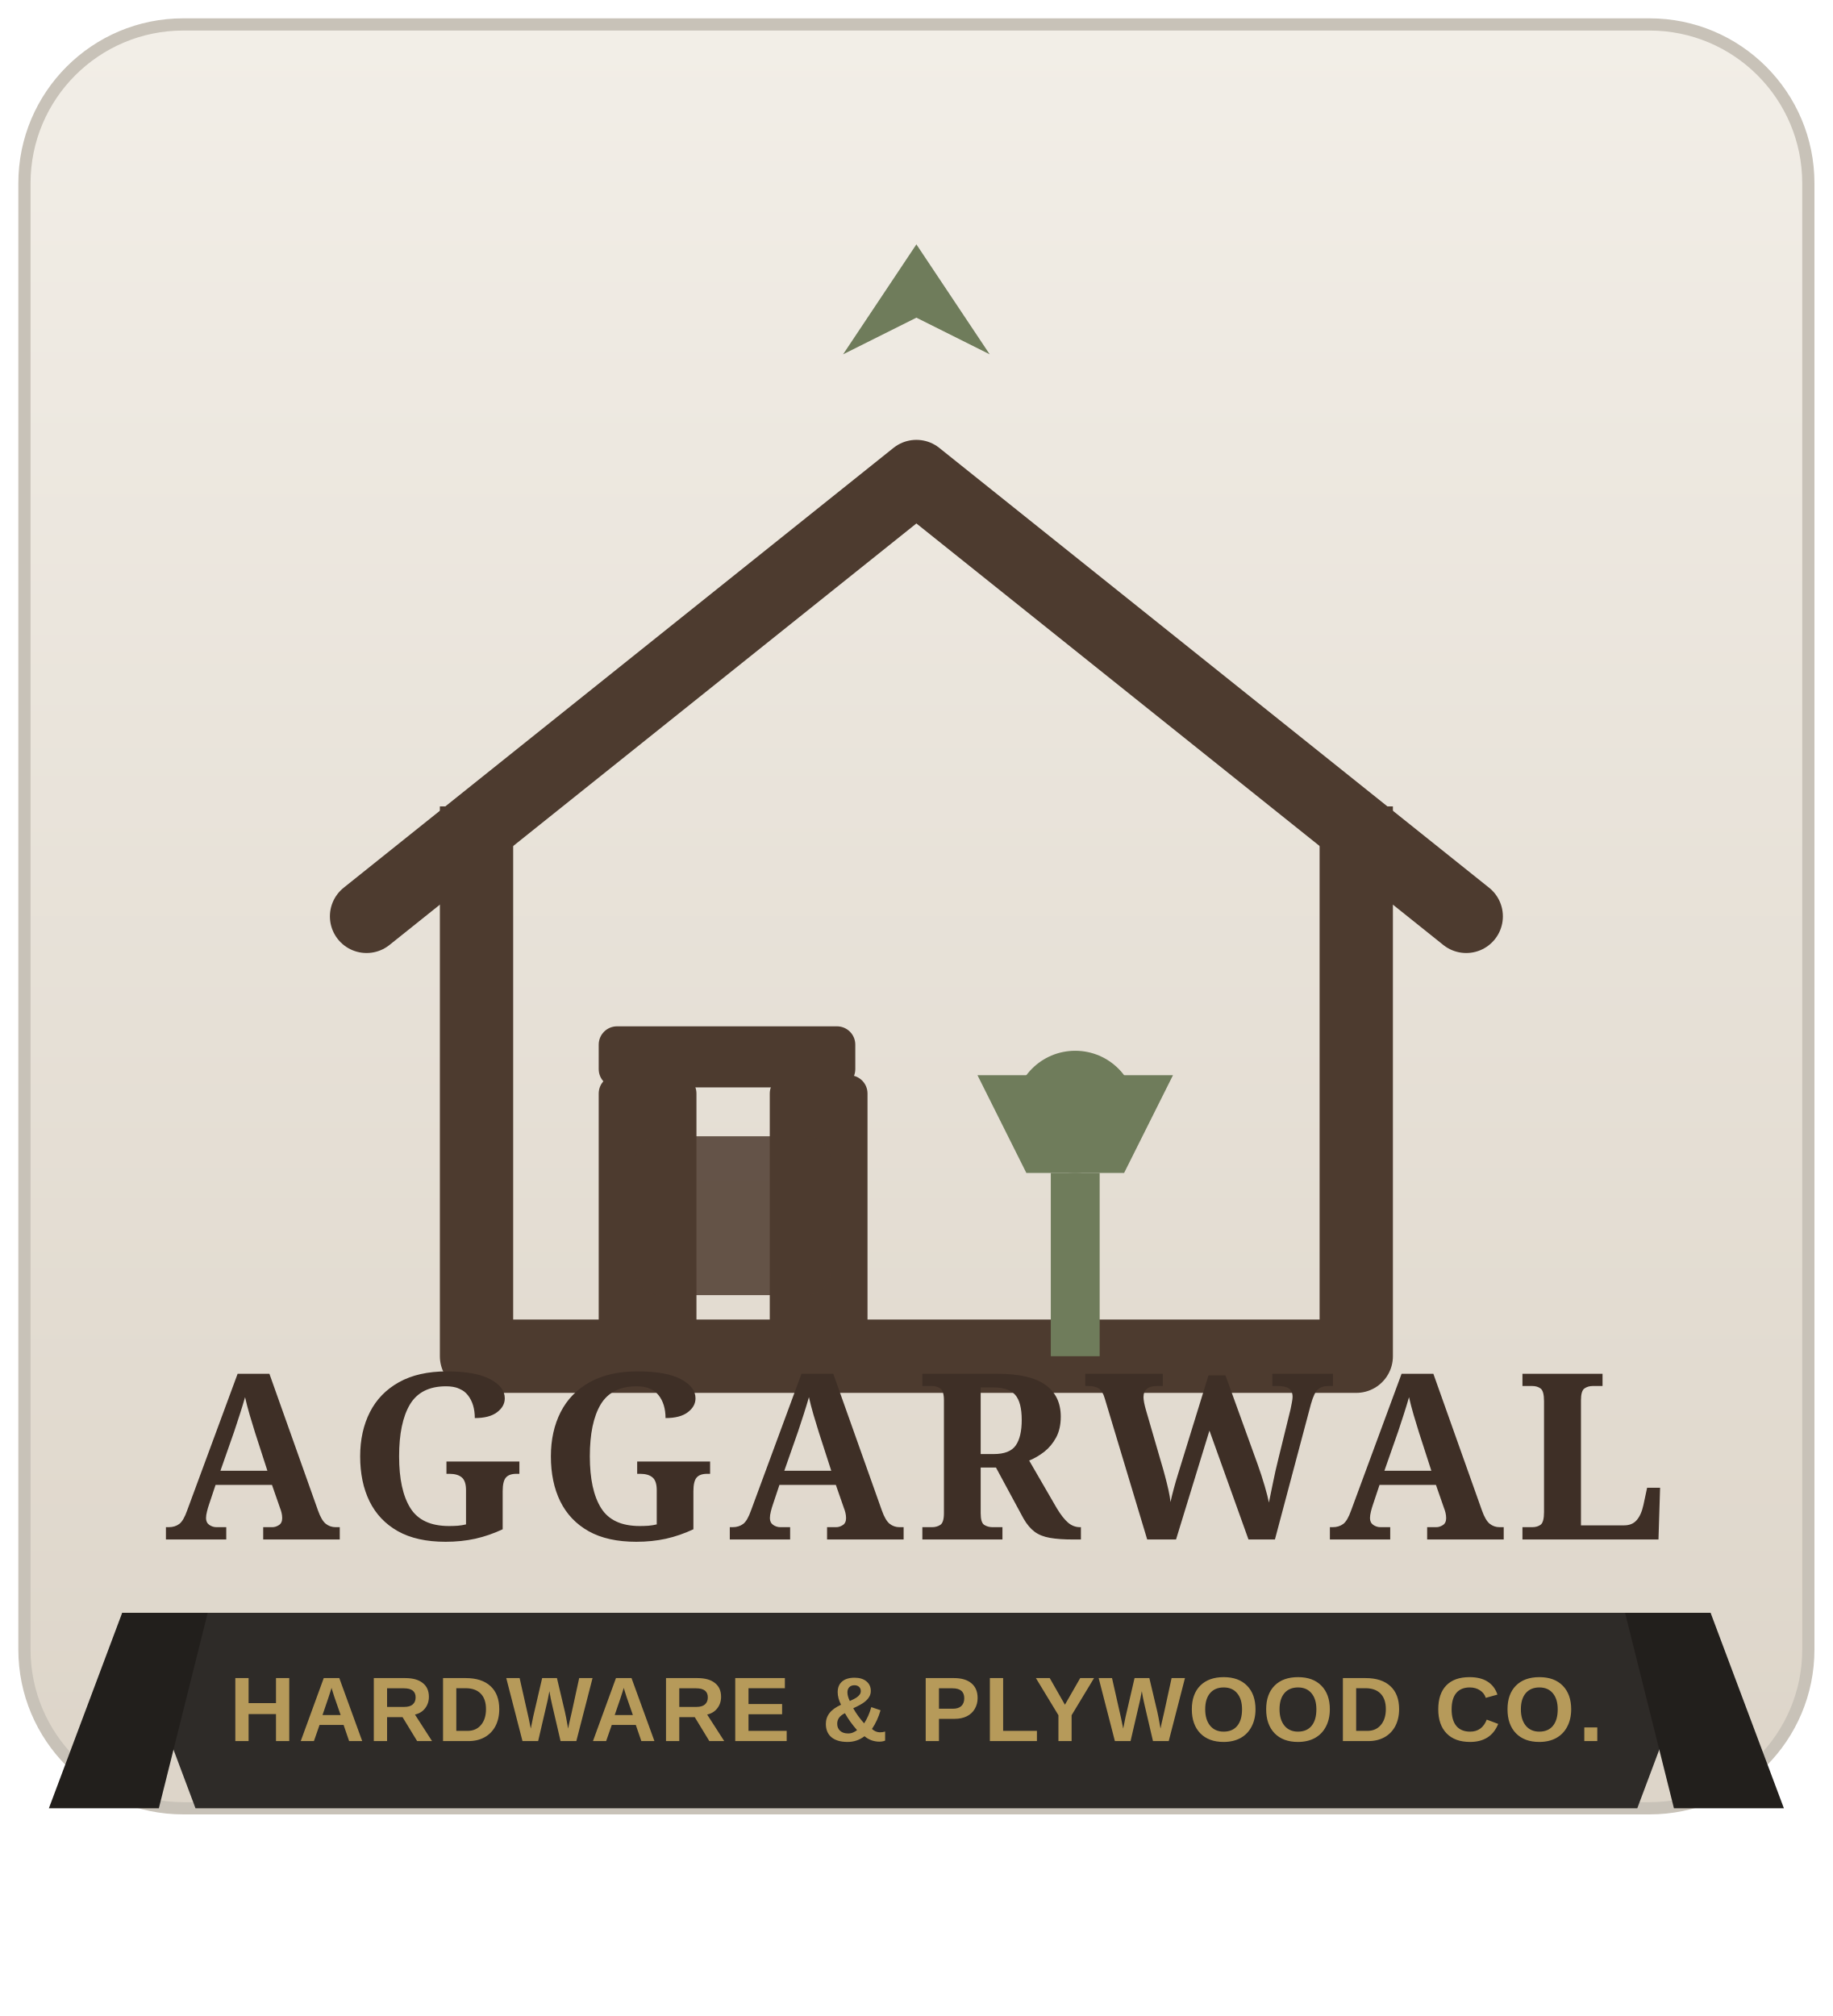
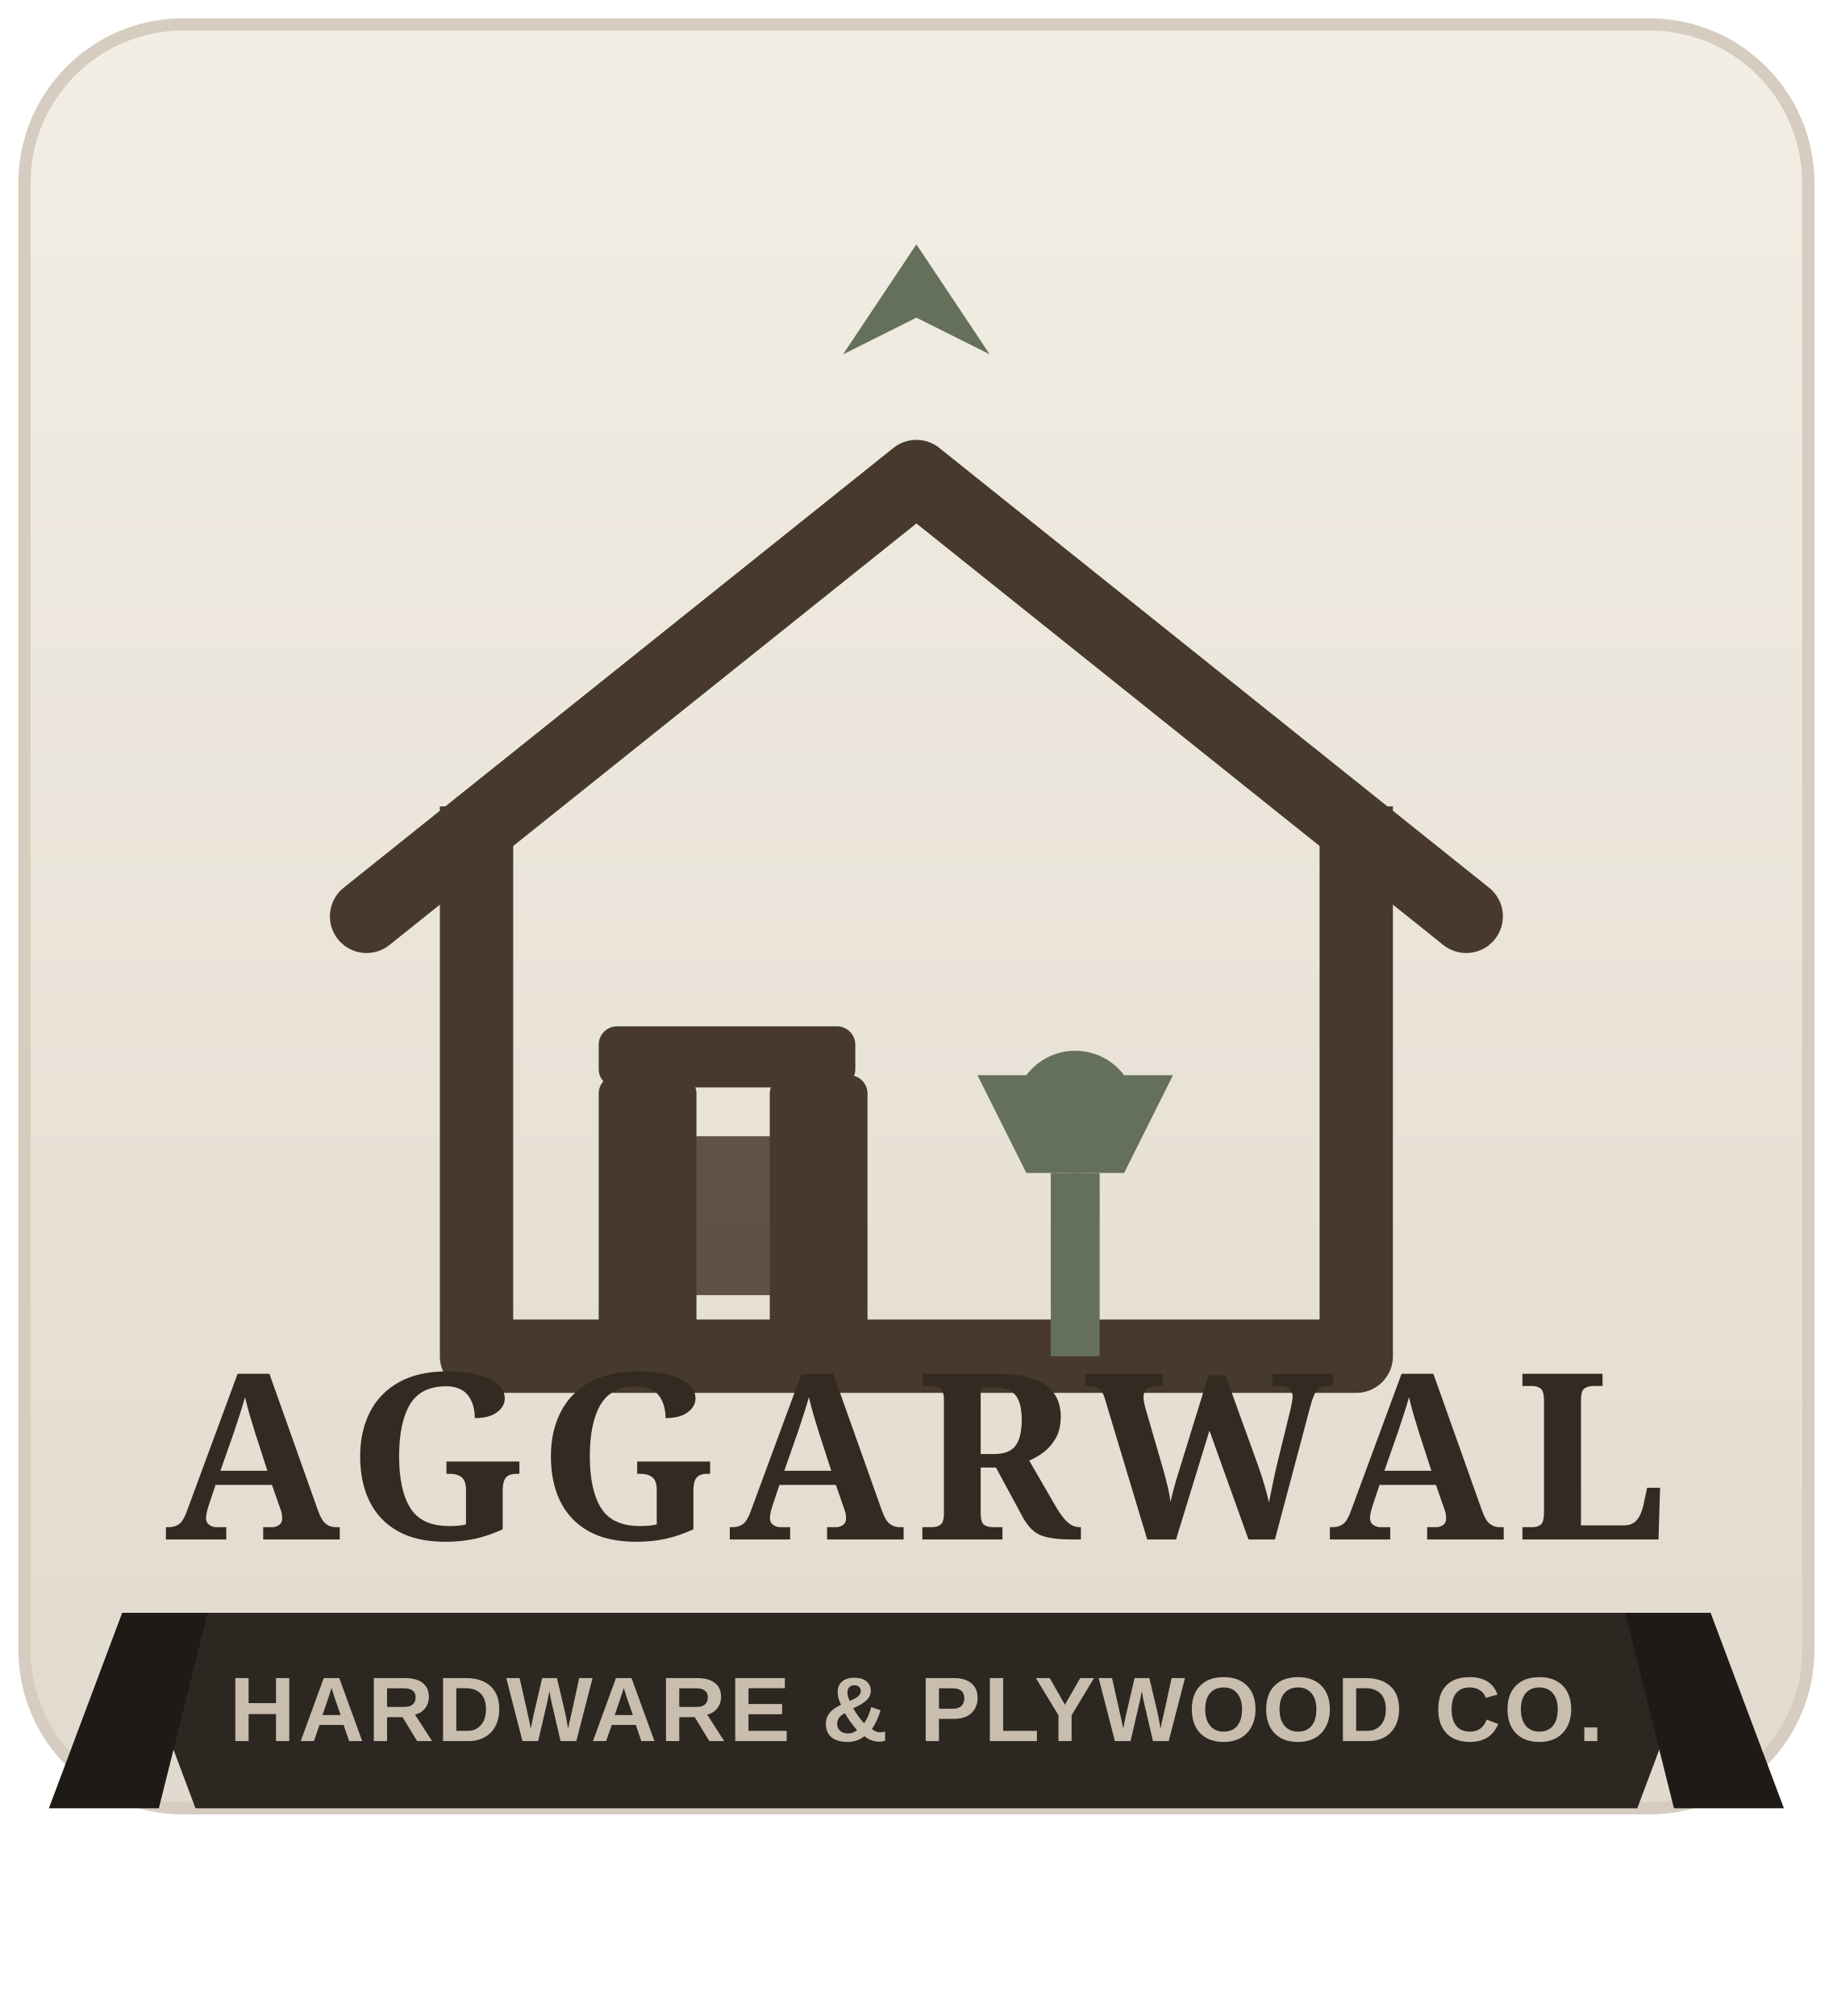
<svg xmlns="http://www.w3.org/2000/svg" viewBox="0 0 300 330" role="img" aria-label="Aggarwal Hardware &amp; Plywood Company logo">
  <defs>
    <linearGradient id="bg" x1="0" y1="0" x2="0" y2="1">
-       <stop offset="0" stop-color="#F2EEE7" />
-       <stop offset="1" stop-color="#DDD5C9" />
+       <stop offset="0" stop-color="#F2EEE5" />
+       <stop offset="1" stop-color="#E2DACE" />
    </linearGradient>
  </defs>
-   <rect x="4" y="4" width="292" height="292" rx="26" fill="url(#bg)" stroke="#C8C2B8" stroke-width="2" />
-   <path d="M150 40 L138 58 L150 52 L162 58 Z" fill="#6F7C5B" />
-   <path d="M60 150 L150 78 L240 150" fill="none" stroke="#4D3B2F" stroke-width="12" stroke-linecap="round" stroke-linejoin="round" />
-   <path d="M78 132 V222 H222 V132" fill="none" stroke="#4D3B2F" stroke-width="12" stroke-linejoin="round" />
-   <g fill="#4D3B2F">
+   <rect x="4" y="4" width="292" height="292" rx="26" fill="url(#bg)" stroke="#D6CCBF" stroke-width="2" />
+   <path d="M150 40 L138 58 L150 52 L162 58 Z" fill="#65705A" />
+   <path d="M60 150 L150 78 L240 150" fill="none" stroke="#473A2C" stroke-width="12" stroke-linecap="round" stroke-linejoin="round" />
+   <path d="M78 132 V222 H222 V132" fill="none" stroke="#473A2C" stroke-width="12" stroke-linejoin="round" />
+   <g fill="#473A2C">
    <rect x="98" y="176" width="16" height="46" rx="3" />
    <rect x="98" y="168" width="42" height="10" rx="3" />
    <rect x="126" y="176" width="16" height="46" rx="3" />
    <rect x="104" y="186" width="32" height="26" rx="4" opacity="0.85" />
-     <circle cx="176" cy="182" r="10" fill="#6F7C5B" />
-     <rect x="172" y="192" width="8" height="30" fill="#6F7C5B" />
-     <path d="M160 176 L192 176 L184 192 L168 192 Z" fill="#6F7C5B" />
+     <circle cx="176" cy="182" r="10" fill="#65705A" />
+     <rect x="172" y="192" width="8" height="30" fill="#65705A" />
+     <path d="M160 176 L192 176 L184 192 L168 192 Z" fill="#65705A" />
  </g>
-   <text x="150" y="252" text-anchor="middle" font-family="Georgia, 'Playfair Display', serif" font-weight="700" font-size="38" fill="#3E2F26" letter-spacing="2">AGGARWAL</text>
+   <text x="150" y="252" text-anchor="middle" font-family="Georgia, 'Playfair Display', serif" font-weight="700" font-size="38" fill="#332B22" letter-spacing="2">AGGARWAL</text>
  <g>
-     <path d="M20 264 L280 264 L268 296 L32 296 Z" fill="#2E2B28" />
-     <path d="M20 264 L34 264 L26 296 L8 296 Z" fill="#221F1C" />
-     <path d="M280 264 L266 264 L274 296 L292 296 Z" fill="#221F1C" />
-     <text x="150" y="285" text-anchor="middle" font-family="Arial, sans-serif" font-weight="700" font-size="15" fill="#B69A5A" letter-spacing="0.5">HARDWARE &amp; PLYWOOD CO.</text>
+     <path d="M20 264 L280 264 L268 296 L32 296 Z" fill="#2C2721" />
+     <path d="M20 264 L34 264 L26 296 L8 296 Z" fill="#1E1B17" />
+     <path d="M280 264 L266 264 L274 296 L292 296 Z" fill="#1E1B17" />
+     <text x="150" y="285" text-anchor="middle" font-family="Arial, sans-serif" font-weight="700" font-size="15" fill="#C9BDAE" letter-spacing="0.5">HARDWARE &amp; PLYWOOD CO.</text>
  </g>
</svg>
